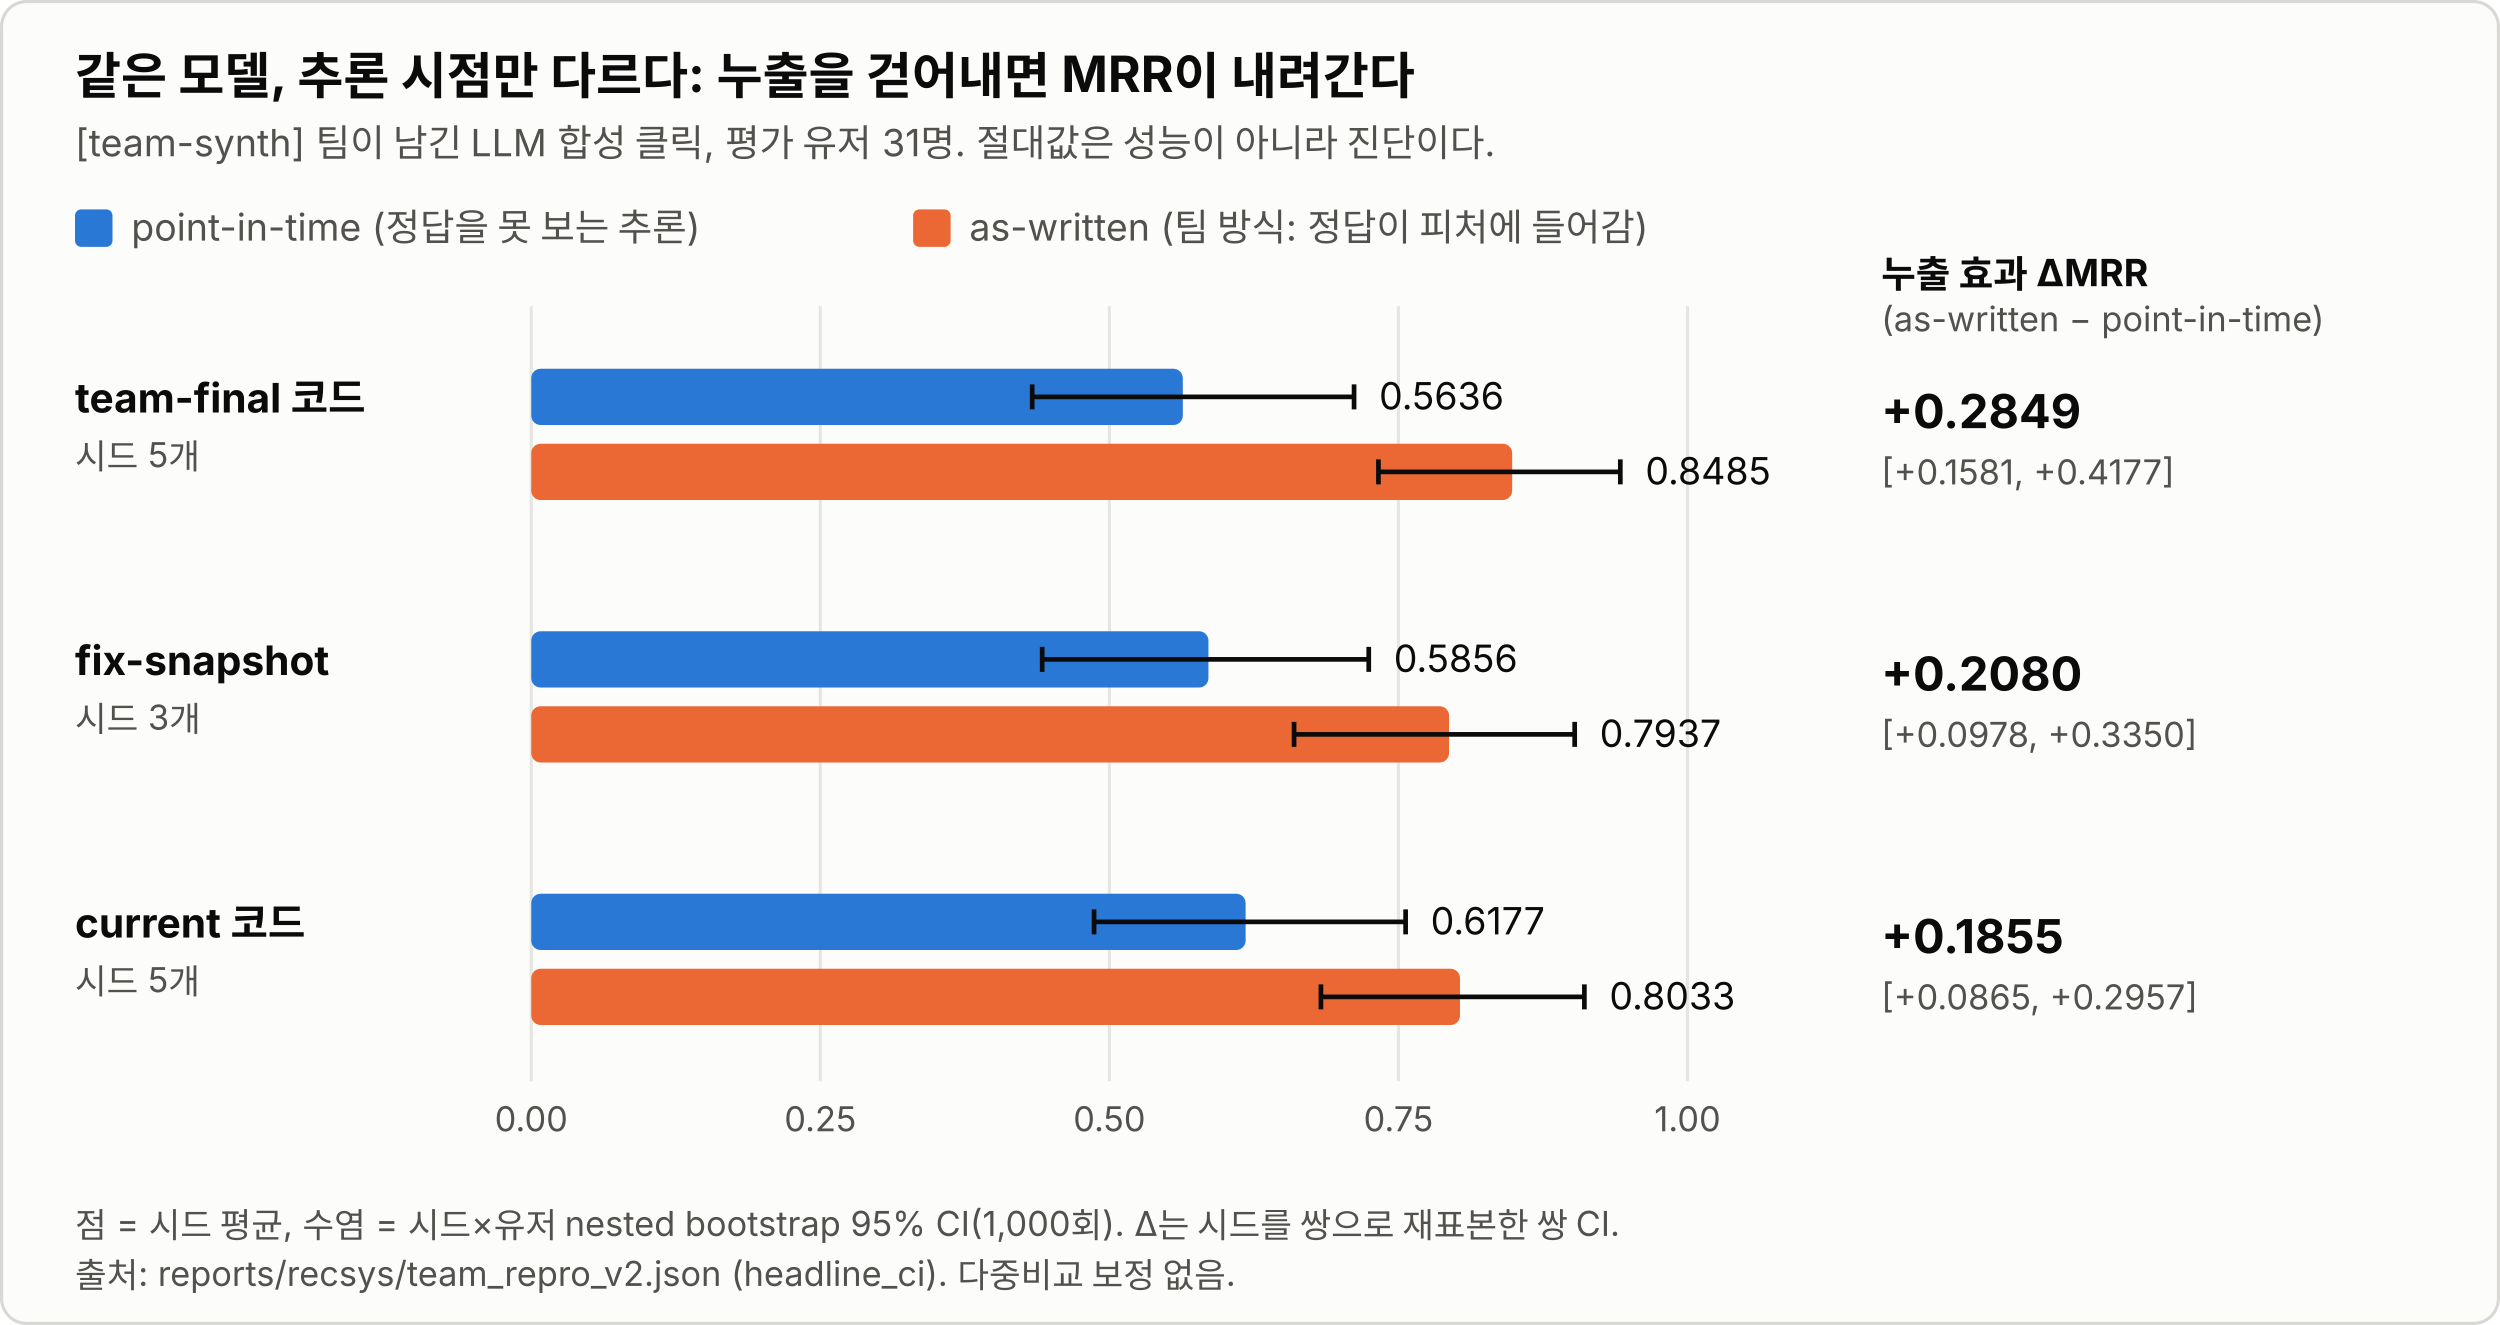
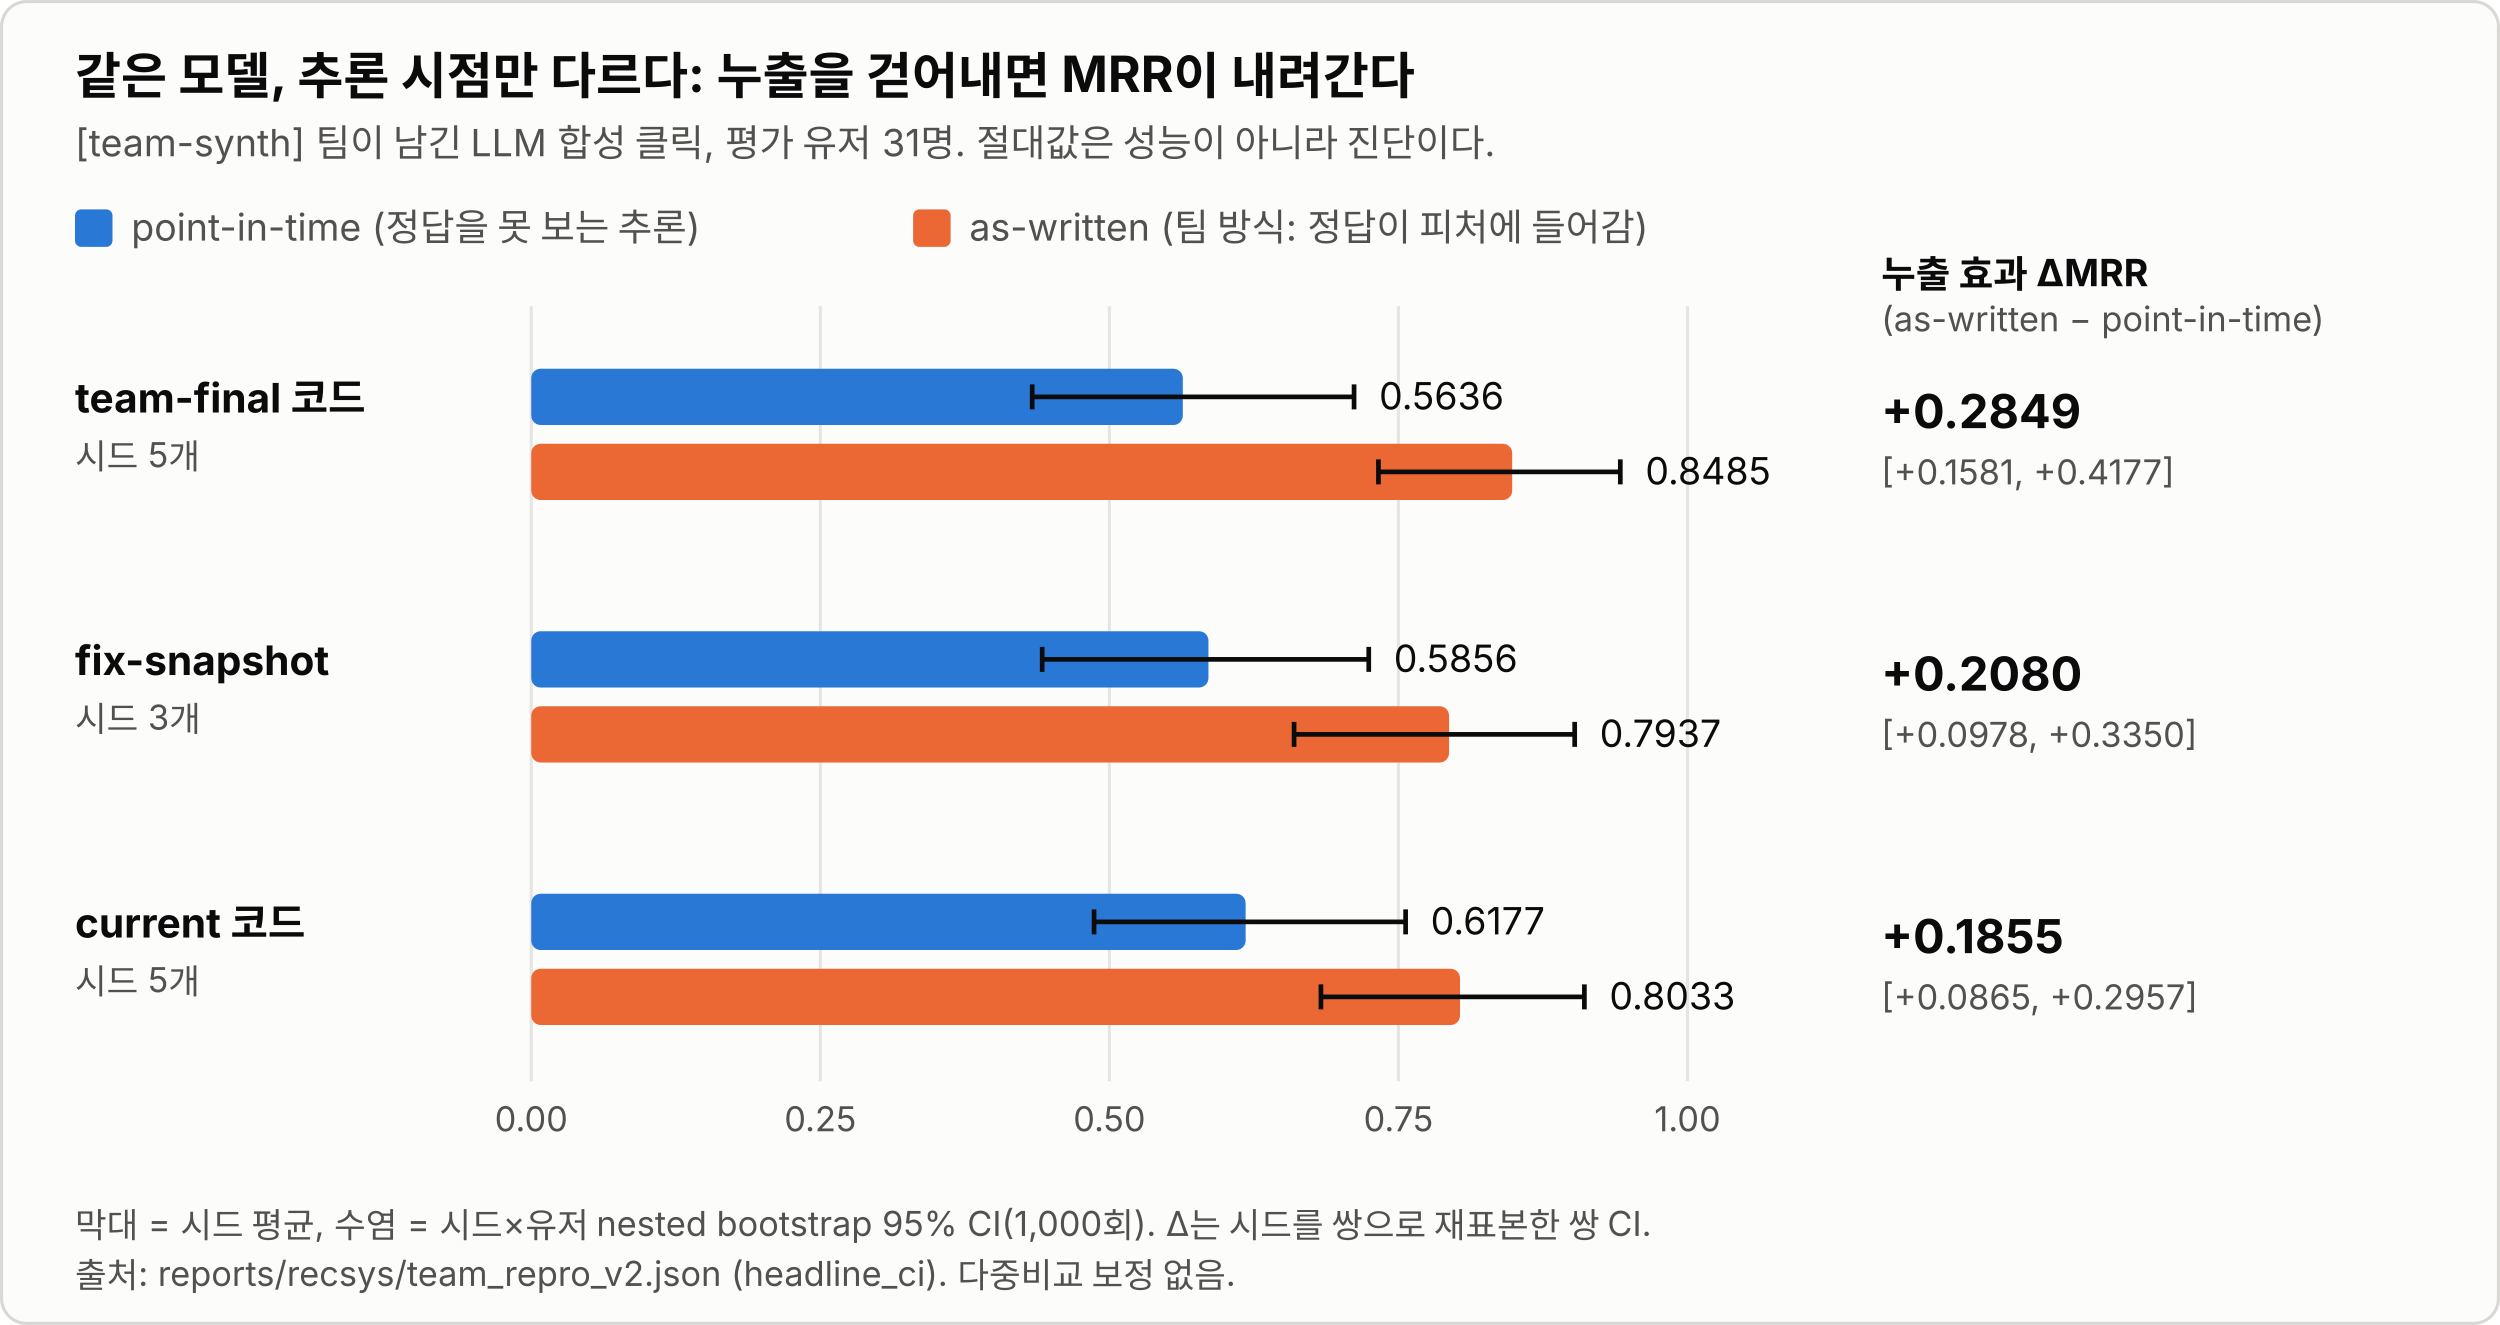
<svg xmlns="http://www.w3.org/2000/svg" viewBox="0 0 800 424" width="800" height="424" role="img" aria-labelledby="t d" font-family="-apple-system, 'Apple SD Gothic Neo', 'Noto Sans KR', 'Segoe UI', sans-serif">
  <rect x="0.5" y="0.5" width="799" height="423" rx="8" fill="#fcfcfb" stroke="#d9d8d4" />
  <text x="24.0" y="30.0" font-size="16" fill="#0b0b0b" text-anchor="start" font-weight="bold">같은 모델, 추론 시점만 다르다: 누출을 걷어내면 MRR이 내려간다</text>
  <text x="24.0" y="50.0" font-size="12" fill="#52514e" text-anchor="start" font-weight="normal">[team-synth] 팀이 남긴 LLM 합성 클릭, 평가 유저 31명. 절대값은 성능이 아니라 진단이다.</text>
  <rect x="24.0" y="67.0" width="12.0" height="12.0" rx="2" fill="#2a78d6" />
  <text x="42.0" y="77.0" font-size="12" fill="#52514e" text-anchor="start" font-weight="normal">point-in-time (정답을 못 보는 추론)</text>
  <rect x="292.2" y="67.0" width="12.0" height="12.0" rx="2" fill="#eb6834" />
  <text x="310.2" y="77.0" font-size="12" fill="#52514e" text-anchor="start" font-weight="normal">as-written (팀 방식: 정답이 피처에 들어감)</text>
  <line x1="170.0" y1="98.0" x2="170.0" y2="346.0" stroke="#e6e5e1" stroke-width="1" />
  <text x="170.0" y="362.0" font-size="11" fill="#52514e" text-anchor="middle" font-weight="normal">0.00</text>
  <line x1="262.5" y1="98.0" x2="262.5" y2="346.0" stroke="#e6e5e1" stroke-width="1" />
  <text x="262.5" y="362.0" font-size="11" fill="#52514e" text-anchor="middle" font-weight="normal">0.25</text>
  <line x1="355.0" y1="98.0" x2="355.0" y2="346.0" stroke="#e6e5e1" stroke-width="1" />
  <text x="355.0" y="362.0" font-size="11" fill="#52514e" text-anchor="middle" font-weight="normal">0.50</text>
  <line x1="447.5" y1="98.0" x2="447.5" y2="346.0" stroke="#e6e5e1" stroke-width="1" />
  <text x="447.5" y="362.0" font-size="11" fill="#52514e" text-anchor="middle" font-weight="normal">0.75</text>
  <line x1="540.0" y1="98.0" x2="540.0" y2="346.0" stroke="#e6e5e1" stroke-width="1" />
  <text x="540.0" y="362.0" font-size="11" fill="#52514e" text-anchor="middle" font-weight="normal">1.00</text>
  <text x="602.0" y="92.0" font-size="12" fill="#0b0b0b" text-anchor="start" font-weight="bold">누출 효과 ΔMRR</text>
  <text x="602.0" y="106.0" font-size="11" fill="#52514e" text-anchor="start" font-weight="normal">(as-written − point-in-time)</text>
  <text x="24.0" y="132.0" font-size="13" fill="#0b0b0b" text-anchor="start" font-weight="bold">team-final 코드</text>
  <text x="24.0" y="150.0" font-size="11" fill="#52514e" text-anchor="start" font-weight="normal">시드 5개</text>
  <rect x="170.0" y="118.0" width="208.5" height="18.0" rx="3" fill="#2a78d6" />
  <line x1="330.3" y1="127.0" x2="433.3" y2="127.0" stroke="#0b0b0b" stroke-width="1.5" />
  <line x1="330.3" y1="123.0" x2="330.3" y2="131.0" stroke="#0b0b0b" stroke-width="1.5" />
  <line x1="433.3" y1="123.0" x2="433.3" y2="131.0" stroke="#0b0b0b" stroke-width="1.5" />
  <text x="441.3" y="131.0" font-size="12" fill="#0b0b0b" text-anchor="start" font-weight="normal">0.5636</text>
  <rect x="170.0" y="142.0" width="313.9" height="18.0" rx="3" fill="#eb6834" />
  <line x1="441.1" y1="151.0" x2="518.5" y2="151.0" stroke="#0b0b0b" stroke-width="1.5" />
  <line x1="441.1" y1="147.0" x2="441.1" y2="155.0" stroke="#0b0b0b" stroke-width="1.5" />
  <line x1="518.5" y1="147.0" x2="518.5" y2="155.0" stroke="#0b0b0b" stroke-width="1.5" />
  <text x="526.5" y="155.0" font-size="12" fill="#0b0b0b" text-anchor="start" font-weight="normal">0.8485</text>
  <text x="602.0" y="137.0" font-size="15" fill="#0b0b0b" text-anchor="start" font-weight="bold">+0.2849</text>
  <text x="602.0" y="155.0" font-size="11" fill="#52514e" text-anchor="start" font-weight="normal">[+0.1581, +0.4177]</text>
  <text x="24.0" y="216.0" font-size="13" fill="#0b0b0b" text-anchor="start" font-weight="bold">fix-snapshot</text>
  <text x="24.0" y="234.0" font-size="11" fill="#52514e" text-anchor="start" font-weight="normal">시드 3개</text>
  <rect x="170.0" y="202.0" width="216.7" height="18.0" rx="3" fill="#2a78d6" />
  <line x1="333.5" y1="211.0" x2="438.0" y2="211.0" stroke="#0b0b0b" stroke-width="1.5" />
  <line x1="333.5" y1="207.0" x2="333.5" y2="215.0" stroke="#0b0b0b" stroke-width="1.5" />
  <line x1="438.0" y1="207.0" x2="438.0" y2="215.0" stroke="#0b0b0b" stroke-width="1.5" />
  <text x="446.0" y="215.0" font-size="12" fill="#0b0b0b" text-anchor="start" font-weight="normal">0.5856</text>
  <rect x="170.0" y="226.0" width="293.7" height="18.0" rx="3" fill="#eb6834" />
  <line x1="414.1" y1="235.0" x2="503.9" y2="235.0" stroke="#0b0b0b" stroke-width="1.5" />
  <line x1="414.1" y1="231.0" x2="414.1" y2="239.0" stroke="#0b0b0b" stroke-width="1.5" />
  <line x1="503.9" y1="231.0" x2="503.9" y2="239.0" stroke="#0b0b0b" stroke-width="1.5" />
  <text x="511.9" y="239.0" font-size="12" fill="#0b0b0b" text-anchor="start" font-weight="normal">0.7937</text>
  <text x="602.0" y="221.0" font-size="15" fill="#0b0b0b" text-anchor="start" font-weight="bold">+0.2080</text>
  <text x="602.0" y="239.0" font-size="11" fill="#52514e" text-anchor="start" font-weight="normal">[+0.0978, +0.3350]</text>
  <text x="24.0" y="300.0" font-size="13" fill="#0b0b0b" text-anchor="start" font-weight="bold">current 코드</text>
  <text x="24.0" y="318.0" font-size="11" fill="#52514e" text-anchor="start" font-weight="normal">시드 5개</text>
  <rect x="170.0" y="286.0" width="228.6" height="18.0" rx="3" fill="#2a78d6" />
  <line x1="350.1" y1="295.0" x2="449.8" y2="295.0" stroke="#0b0b0b" stroke-width="1.5" />
  <line x1="350.1" y1="291.0" x2="350.1" y2="299.0" stroke="#0b0b0b" stroke-width="1.5" />
  <line x1="449.8" y1="291.0" x2="449.8" y2="299.0" stroke="#0b0b0b" stroke-width="1.5" />
  <text x="457.8" y="299.0" font-size="12" fill="#0b0b0b" text-anchor="start" font-weight="normal">0.6177</text>
  <rect x="170.0" y="310.0" width="297.2" height="18.0" rx="3" fill="#eb6834" />
  <line x1="422.7" y1="319.0" x2="507.0" y2="319.0" stroke="#0b0b0b" stroke-width="1.5" />
  <line x1="422.7" y1="315.0" x2="422.7" y2="323.0" stroke="#0b0b0b" stroke-width="1.5" />
  <line x1="507.0" y1="315.0" x2="507.0" y2="323.0" stroke="#0b0b0b" stroke-width="1.5" />
  <text x="515.0" y="323.0" font-size="12" fill="#0b0b0b" text-anchor="start" font-weight="normal">0.8033</text>
  <text x="602.0" y="305.0" font-size="15" fill="#0b0b0b" text-anchor="start" font-weight="bold">+0.1855</text>
  <text x="602.0" y="323.0" font-size="11" fill="#52514e" text-anchor="start" font-weight="normal">[+0.0865, +0.2957]</text>
-   <text x="24.0" y="396.0" font-size="11" fill="#52514e" text-anchor="start" font-weight="normal">점 = 시드 평균, 수염 = 시드×유저 nested bootstrap 95% CI(1,000회). Δ는 시드를 쌍으로 재표본한 쌍 CI.</text>
+   <text x="24.0" y="396.0" font-size="11" fill="#52514e" text-anchor="start" font-weight="normal">막대 = 시드 평균, 수염 = 시드×유저 nested bootstrap 95% CI(1,000회). Δ는 시드를 쌍으로 재표본한 쌍 CI.</text>
  <text x="24.0" y="412.0" font-size="11" fill="#52514e" text-anchor="start" font-weight="normal">출처: reports/recsys/team_repro_v2.json (headline_ci). 다중비교 보정 없음.</text>
</svg>
